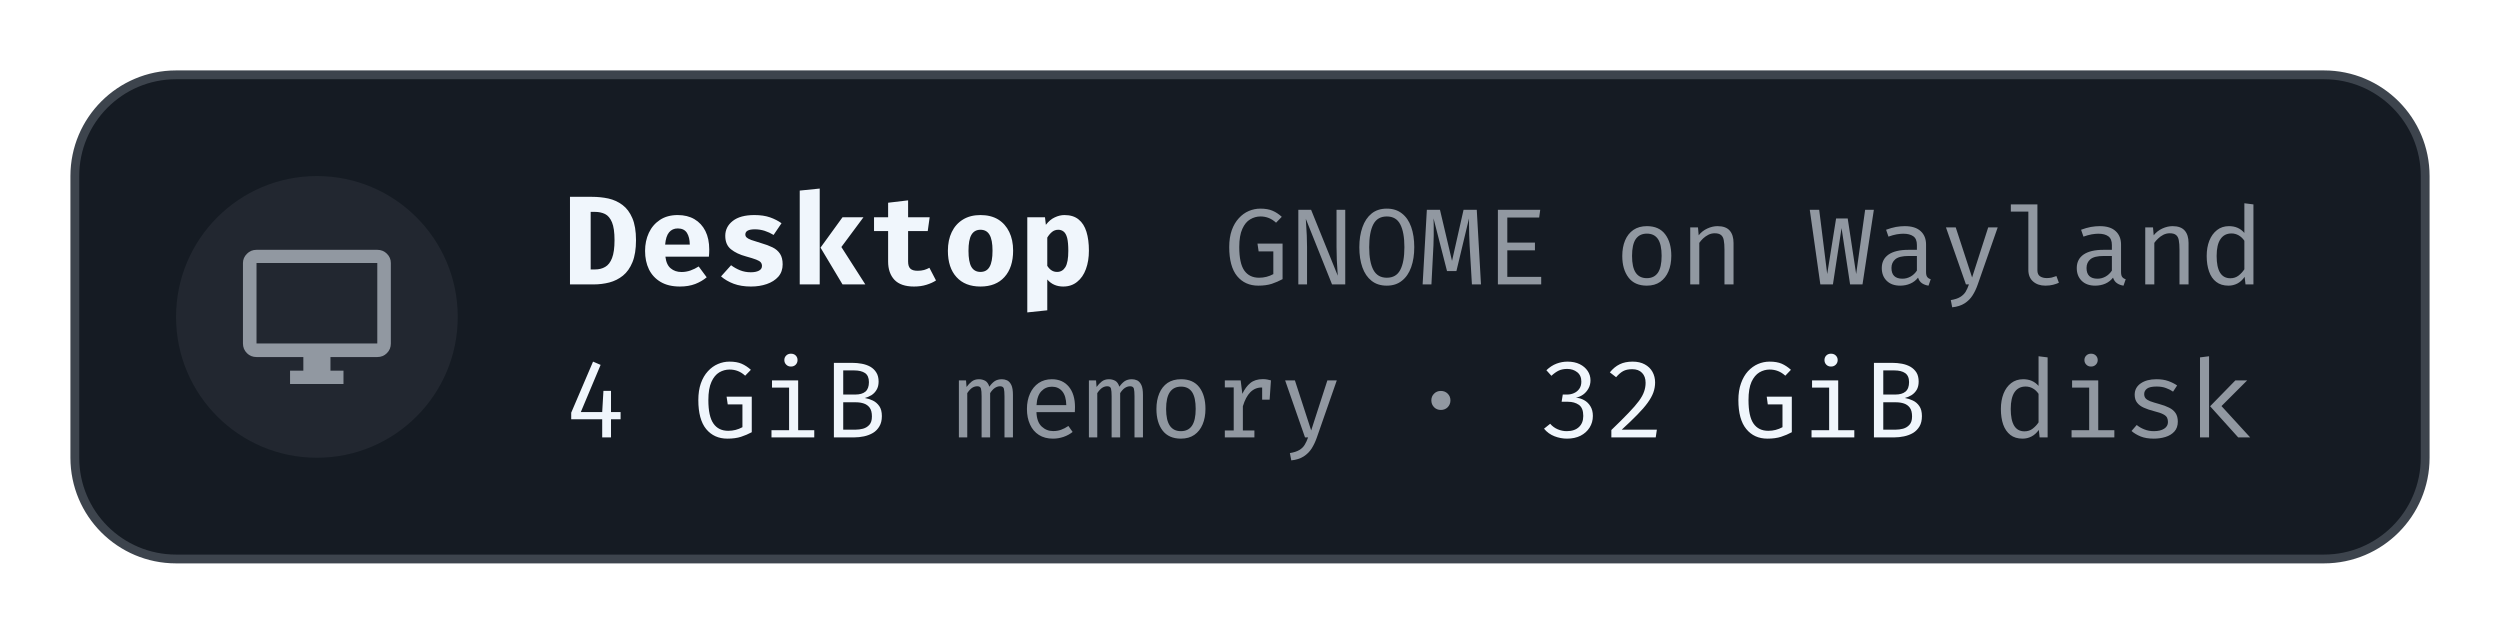
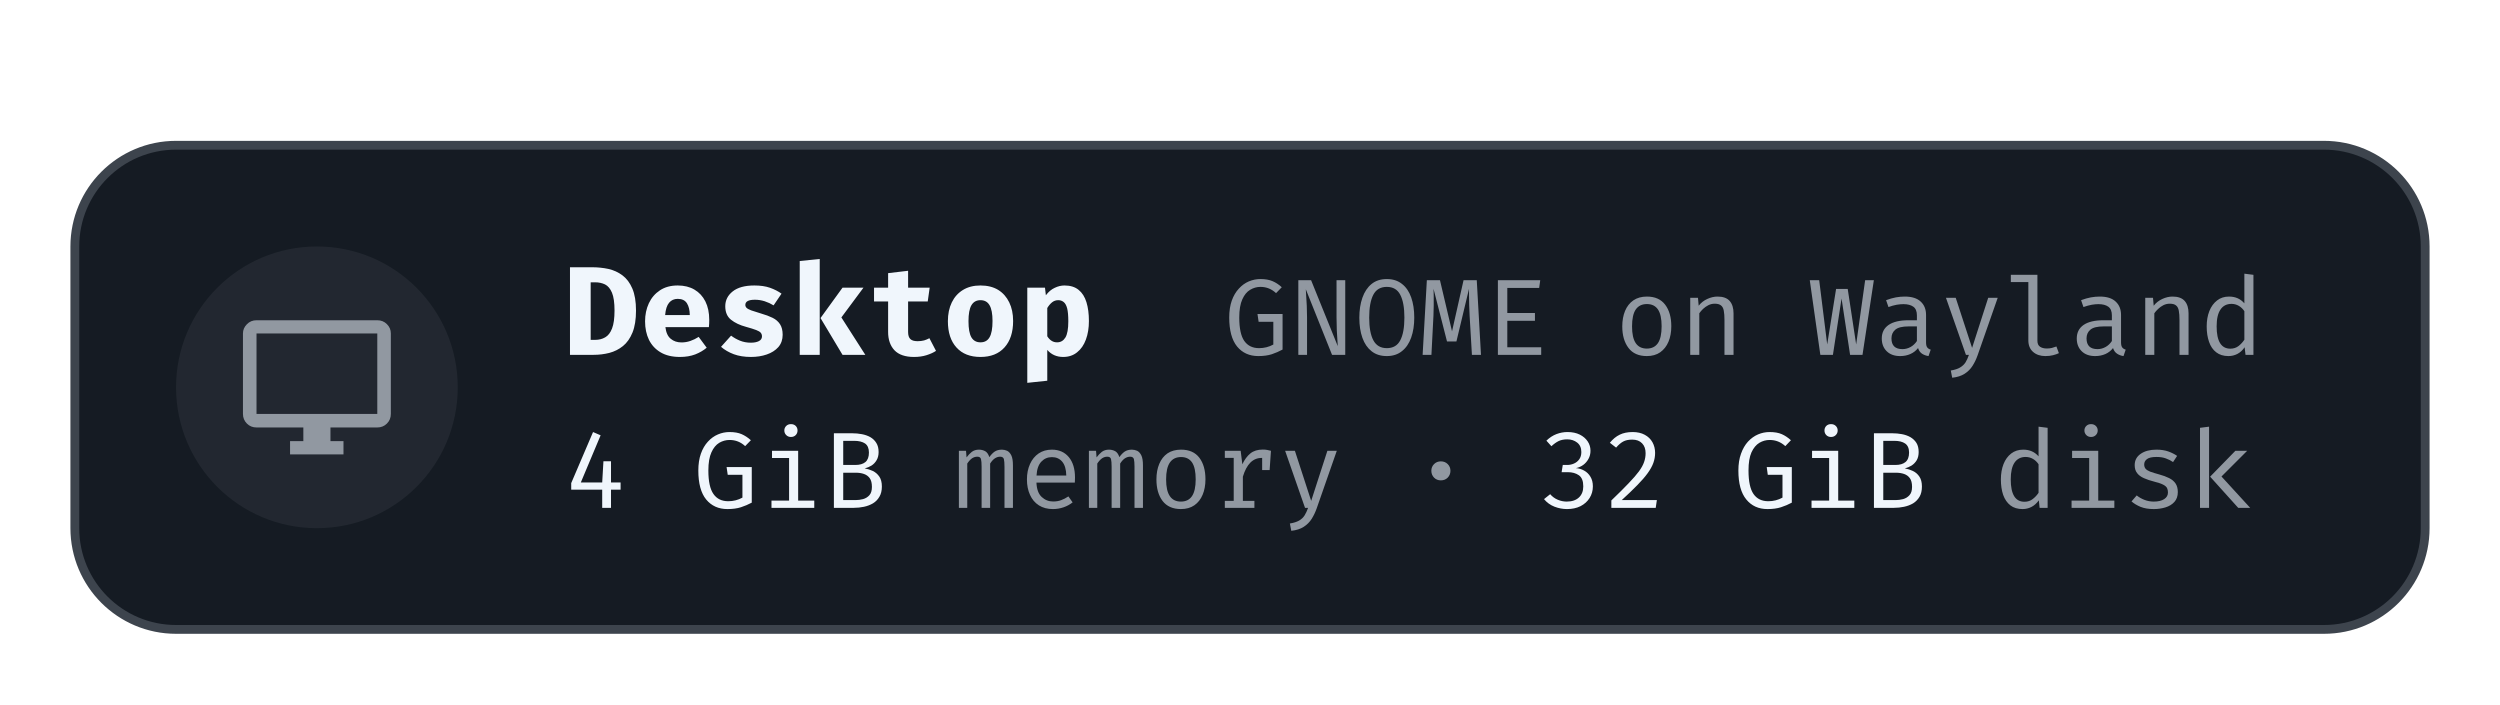
- <svg xmlns="http://www.w3.org/2000/svg" width="284" height="72" viewBox="0 0 284 72">
-   <g transform="translate(8 8)">
+ <svg xmlns="http://www.w3.org/2000/svg" width="284" height="80" viewBox="0 0 284 80">
+   <g transform="translate(8 16)">
    <rect x=".5" y=".5" width="267" height="55" rx="11.5" fill="#151b23" stroke="#3d444d" />
    <circle cx="28" cy="28" r="16" fill="#f0f6fc" fill-opacity=".06" />
    <path fill="#9198a1" d="M34.86 31.02H21.14V21.88H34.86ZM34.86 20.38H21.14Q20.49 20.38 20.05 20.83Q19.6 21.28 19.6 21.88V31.02Q19.6 31.67 20.05 32.12Q20.49 32.56 21.14 32.56H26.46V34.11H24.95V35.62H31.02V34.11H29.54V32.56H34.86Q35.51 32.56 35.95 32.12Q36.4 31.68 36.4 31.02V21.88Q36.4 21.26 35.95 20.82Q35.51 20.38 34.86 20.38Z" />
    <path fill="#f0f6fc" d="M64.25 19.28Q64.25 20.8 63.85 21.78Q63.45 22.76 62.77 23.31Q62.09 23.86 61.22 24.09Q60.36 24.31 59.43 24.31H56.75V14.36H59.26Q60.21 14.36 61.11 14.55Q62 14.75 62.71 15.28Q63.42 15.81 63.83 16.77Q64.25 17.74 64.25 19.28ZM61.81 19.28Q61.81 17.94 61.52 17.25Q61.23 16.56 60.73 16.31Q60.23 16.07 59.6 16.07H59.1V22.61H59.6Q60.26 22.61 60.75 22.32Q61.25 22.04 61.53 21.31Q61.81 20.59 61.81 19.28ZM67.59 21.16Q67.7 22.09 68.2 22.49Q68.69 22.9 69.42 22.9Q69.94 22.9 70.43 22.73Q70.92 22.56 71.37 22.27L72.28 23.5Q71.74 23.96 70.98 24.26Q70.22 24.55 69.24 24.55Q67.93 24.55 67.05 24.03Q66.17 23.51 65.72 22.6Q65.28 21.69 65.28 20.5Q65.28 19.38 65.71 18.45Q66.14 17.53 66.97 16.98Q67.8 16.43 68.99 16.43Q70.09 16.43 70.89 16.9Q71.69 17.37 72.13 18.24Q72.57 19.12 72.57 20.34Q72.57 20.54 72.56 20.76Q72.55 20.98 72.53 21.16ZM68.99 17.95Q68.38 17.95 68.01 18.39Q67.64 18.83 67.56 19.79H70.36Q70.35 18.96 70.04 18.46Q69.72 17.95 68.99 17.95ZM77.29 22.93Q77.86 22.93 78.21 22.75Q78.56 22.57 78.56 22.21Q78.56 21.97 78.42 21.8Q78.29 21.64 77.9 21.49Q77.51 21.34 76.75 21.13Q75.7 20.85 75.04 20.32Q74.39 19.8 74.39 18.79Q74.39 17.77 75.24 17.1Q76.09 16.43 77.7 16.43Q78.72 16.43 79.47 16.69Q80.23 16.96 80.78 17.36L79.88 18.69Q79.41 18.4 78.86 18.22Q78.31 18.05 77.76 18.05Q76.67 18.05 76.67 18.64Q76.67 18.83 76.81 18.97Q76.95 19.11 77.34 19.26Q77.73 19.4 78.47 19.62Q79.21 19.83 79.76 20.1Q80.31 20.37 80.61 20.83Q80.91 21.29 80.91 22.03Q80.91 22.86 80.42 23.43Q79.92 23.99 79.1 24.27Q78.29 24.55 77.31 24.55Q76.2 24.55 75.36 24.24Q74.51 23.92 73.91 23.4L75.05 22.13Q75.5 22.47 76.06 22.7Q76.63 22.93 77.29 22.93ZM85.12 13.42V24.31H82.85V13.65ZM90.09 16.68 87.58 20.06 90.3 24.31H87.71L85.21 20.13L87.71 16.68ZM98.33 23.86Q97.89 24.15 97.25 24.35Q96.62 24.55 95.83 24.55Q94.34 24.55 93.61 23.79Q92.89 23.02 92.89 21.71V18.25H91.29V16.68H92.89V15.03L95.16 14.76V16.68H97.61L97.39 18.25H95.16V21.71Q95.16 22.28 95.42 22.52Q95.67 22.76 96.24 22.76Q96.64 22.76 96.98 22.67Q97.31 22.57 97.58 22.42ZM103.38 16.43Q104.56 16.43 105.39 16.93Q106.21 17.44 106.65 18.35Q107.09 19.25 107.09 20.47Q107.09 22.38 106.11 23.47Q105.14 24.55 103.38 24.55Q101.63 24.55 100.66 23.48Q99.68 22.41 99.68 20.49Q99.68 19.27 100.12 18.36Q100.56 17.45 101.39 16.94Q102.22 16.43 103.38 16.43ZM103.38 18.1Q102.69 18.1 102.35 18.68Q102.02 19.25 102.02 20.49Q102.02 21.75 102.35 22.32Q102.69 22.89 103.38 22.89Q104.08 22.89 104.41 22.32Q104.75 21.75 104.75 20.47Q104.75 19.24 104.41 18.67Q104.08 18.1 103.38 18.1ZM112.92 16.43Q113.92 16.43 114.53 16.93Q115.14 17.42 115.42 18.33Q115.7 19.23 115.7 20.47Q115.7 21.65 115.36 22.57Q115.02 23.5 114.36 24.02Q113.71 24.55 112.78 24.55Q111.66 24.55 110.97 23.75V27.25L108.7 27.49V16.68H110.71L110.81 17.54Q111.27 16.94 111.83 16.69Q112.38 16.43 112.92 16.43ZM112.22 18.1Q111.82 18.1 111.52 18.34Q111.22 18.58 110.97 18.99V22.2Q111.2 22.56 111.47 22.72Q111.73 22.89 112.09 22.89Q112.69 22.89 113.03 22.34Q113.36 21.79 113.36 20.5Q113.36 19.55 113.23 19.03Q113.09 18.51 112.83 18.31Q112.57 18.1 112.22 18.1Z" />
    <path fill="#9198a1" d="M134.94 24.45Q133.43 24.45 132.53 23.36Q131.64 22.26 131.64 20.07Q131.64 18.97 131.93 18.15Q132.22 17.34 132.73 16.79Q133.23 16.24 133.86 15.97Q134.5 15.7 135.18 15.7Q136.01 15.7 136.56 15.94Q137.11 16.17 137.61 16.63L136.96 17.3Q136.2 16.59 135.19 16.59Q134.57 16.59 134.02 16.92Q133.47 17.24 133.13 18Q132.78 18.76 132.78 20.07Q132.78 21.91 133.35 22.73Q133.93 23.55 135.03 23.55Q135.9 23.55 136.65 23.14V20.56H134.98L134.85 19.67H137.7V23.71Q137.13 24.02 136.48 24.24Q135.83 24.45 134.94 24.45ZM143.32 24.31 140.34 16.86Q140.34 17.04 140.38 17.55Q140.42 18.07 140.45 18.74Q140.48 19.4 140.48 20.06V24.31H139.49V15.83H140.94L143.97 23.32Q143.96 23.14 143.93 22.66Q143.89 22.18 143.86 21.51Q143.83 20.84 143.83 20.07V15.83H144.82V24.31ZM152.66 20.08Q152.66 21.37 152.31 22.35Q151.96 23.34 151.26 23.89Q150.57 24.45 149.54 24.45Q148.5 24.45 147.81 23.9Q147.12 23.36 146.77 22.38Q146.42 21.4 146.42 20.09Q146.42 18.81 146.77 17.82Q147.12 16.82 147.81 16.26Q148.5 15.7 149.54 15.7Q150.57 15.7 151.26 16.25Q151.96 16.79 152.31 17.78Q152.66 18.77 152.66 20.08ZM151.54 20.08Q151.54 18.39 151.07 17.49Q150.61 16.59 149.54 16.59Q148.47 16.59 148 17.5Q147.54 18.4 147.54 20.09Q147.54 21.78 148.02 22.67Q148.5 23.55 149.54 23.55Q150.61 23.55 151.07 22.66Q151.54 21.77 151.54 20.08ZM159.76 15.83 160.24 24.31H159.21L158.95 19.88Q158.92 19.29 158.9 18.68Q158.89 18.06 158.88 17.56Q158.87 17.06 158.88 16.81L157.45 22.79H156.38L154.85 16.81Q154.86 17.05 154.87 17.58Q154.87 18.1 154.87 18.72Q154.86 19.34 154.84 19.87L154.61 24.31H153.61L154.09 15.83H155.58L156.95 21.64L158.26 15.83ZM163.23 16.71V19.56H166.37V20.44H163.23V23.45H167.08V24.31H162.16V15.83H166.97L166.85 16.71ZM179.09 17.69Q180.46 17.69 181.16 18.61Q181.86 19.53 181.86 21.06Q181.86 22.06 181.54 22.82Q181.22 23.58 180.6 24.02Q179.98 24.45 179.08 24.45Q177.7 24.45 177 23.53Q176.29 22.6 176.29 21.08Q176.29 20.08 176.61 19.31Q176.93 18.55 177.55 18.12Q178.18 17.69 179.09 17.69ZM179.09 18.54Q178.25 18.54 177.82 19.16Q177.4 19.78 177.4 21.08Q177.4 22.36 177.82 22.98Q178.24 23.6 179.08 23.6Q179.91 23.6 180.34 22.98Q180.76 22.36 180.76 21.06Q180.76 19.77 180.34 19.15Q179.92 18.54 179.09 18.54ZM184.01 24.31V17.83H184.89L184.97 18.73Q185.36 18.23 185.95 17.96Q186.54 17.69 187.11 17.69Q188.06 17.69 188.5 18.2Q188.93 18.7 188.93 19.6V24.31H187.9V20.36Q187.9 19.7 187.82 19.29Q187.75 18.89 187.51 18.7Q187.27 18.5 186.79 18.5Q186.41 18.5 186.07 18.67Q185.74 18.84 185.47 19.09Q185.21 19.34 185.04 19.59V24.31ZM204.87 15.83 203.58 24.31H202.17L201.2 17.91L200.22 24.31H198.79L197.59 15.83H198.66L199.57 23.13L200.58 16.82H201.9L202.86 23.13L203.88 15.83ZM210.8 22.89Q210.8 23.29 210.93 23.46Q211.06 23.64 211.33 23.72L211.08 24.45Q210.66 24.39 210.34 24.18Q210.03 23.97 209.89 23.54Q209.54 23.99 209.01 24.22Q208.49 24.45 207.86 24.45Q206.89 24.45 206.33 23.9Q205.77 23.35 205.77 22.45Q205.77 21.45 206.55 20.91Q207.33 20.38 208.81 20.38H209.76V19.83Q209.76 19.13 209.35 18.84Q208.94 18.55 208.22 18.55Q207.9 18.55 207.46 18.62Q207.03 18.7 206.53 18.88L206.26 18.1Q206.85 17.88 207.38 17.78Q207.9 17.69 208.38 17.69Q209.58 17.69 210.19 18.26Q210.8 18.82 210.8 19.78ZM208.12 23.66Q208.6 23.66 209.04 23.42Q209.47 23.18 209.76 22.74V21.08H208.82Q207.75 21.08 207.31 21.45Q206.87 21.82 206.87 22.44Q206.87 23.66 208.12 23.66ZM218.94 17.83 216.66 24.35Q216.43 25.01 216.08 25.56Q215.74 26.1 215.18 26.46Q214.62 26.82 213.77 26.91L213.61 26.09Q214.28 25.98 214.66 25.75Q215.05 25.52 215.28 25.17Q215.5 24.81 215.67 24.31H215.33L213.06 17.83H214.17L216.03 23.52L217.86 17.83ZM223.45 15.22V22.71Q223.45 23.19 223.75 23.39Q224.05 23.59 224.52 23.59Q224.81 23.59 225.08 23.53Q225.35 23.46 225.61 23.36L225.89 24.12Q225.62 24.25 225.23 24.35Q224.84 24.45 224.35 24.45Q223.49 24.45 222.95 23.97Q222.42 23.5 222.42 22.65V16.04H220.43V15.22ZM232.95 22.89Q232.95 23.29 233.08 23.46Q233.21 23.64 233.48 23.72L233.23 24.45Q232.81 24.39 232.5 24.18Q232.18 23.97 232.04 23.54Q231.69 23.99 231.17 24.22Q230.64 24.45 230.01 24.45Q229.04 24.45 228.48 23.9Q227.92 23.35 227.92 22.45Q227.92 21.45 228.7 20.91Q229.48 20.38 230.96 20.38H231.91V19.83Q231.91 19.13 231.5 18.84Q231.1 18.55 230.37 18.55Q230.05 18.55 229.62 18.62Q229.19 18.7 228.68 18.88L228.41 18.1Q229 17.88 229.53 17.78Q230.06 17.69 230.53 17.69Q231.74 17.69 232.34 18.26Q232.95 18.82 232.95 19.78ZM230.28 23.66Q230.76 23.66 231.19 23.42Q231.62 23.18 231.91 22.74V21.08H230.98Q229.91 21.08 229.47 21.45Q229.03 21.82 229.03 22.44Q229.03 23.66 230.28 23.66ZM235.7 24.31V17.83H236.58L236.66 18.73Q237.05 18.23 237.64 17.96Q238.23 17.69 238.8 17.69Q239.75 17.69 240.19 18.2Q240.62 18.7 240.62 19.6V24.31H239.59V20.36Q239.59 19.7 239.51 19.29Q239.44 18.89 239.2 18.7Q238.97 18.5 238.48 18.5Q238.1 18.5 237.76 18.67Q237.43 18.84 237.17 19.09Q236.9 19.34 236.73 19.59V24.31ZM246.96 15.09 247.99 15.22V24.31H247.09L246.99 23.45Q246.63 23.97 246.16 24.21Q245.69 24.45 245.15 24.45Q244.31 24.45 243.76 24.02Q243.21 23.6 242.95 22.84Q242.68 22.08 242.68 21.08Q242.68 20.1 242.98 19.34Q243.29 18.57 243.86 18.13Q244.42 17.69 245.22 17.69Q246.3 17.69 246.96 18.46ZM245.5 18.52Q244.68 18.52 244.25 19.16Q243.81 19.79 243.81 21.08Q243.81 23.61 245.37 23.61Q245.91 23.61 246.31 23.3Q246.7 22.99 246.96 22.59V19.35Q246.7 18.96 246.32 18.74Q245.94 18.52 245.5 18.52Z" />
    <path fill="#f0f6fc" d="M61.41 36.4V38.81H62.5V39.63H61.41V41.69H60.41L60.41 39.63H56.89V38.88L59.37 33.08L60.23 33.45L57.98 38.81H60.41L60.55 36.4ZM74.63 41.83Q73.12 41.83 72.22 40.74Q71.33 39.65 71.33 37.45Q71.33 36.36 71.62 35.54Q71.91 34.72 72.42 34.17Q72.92 33.62 73.56 33.35Q74.19 33.08 74.87 33.08Q75.7 33.08 76.25 33.32Q76.8 33.56 77.3 34.01L76.65 34.68Q75.9 33.98 74.88 33.98Q74.26 33.98 73.71 34.3Q73.16 34.63 72.82 35.38Q72.47 36.14 72.47 37.45Q72.47 39.3 73.05 40.12Q73.62 40.94 74.73 40.94Q75.59 40.94 76.34 40.53V37.94H74.67L74.54 37.06H77.4V41.1Q76.82 41.41 76.18 41.62Q75.53 41.83 74.63 41.83ZM81.85 32.18Q82.19 32.18 82.4 32.39Q82.6 32.6 82.6 32.9Q82.6 33.21 82.4 33.42Q82.19 33.64 81.85 33.64Q81.52 33.64 81.31 33.42Q81.1 33.21 81.1 32.9Q81.1 32.6 81.31 32.39Q81.52 32.18 81.85 32.18ZM82.67 35.21V40.87H84.5V41.69H79.64V40.87H81.64V36.03H79.7V35.21ZM92.18 39.27Q92.18 39.97 91.9 40.43Q91.63 40.9 91.17 41.18Q90.71 41.45 90.15 41.57Q89.59 41.69 89 41.69H86.73V33.22H88.81Q89.37 33.22 89.9 33.32Q90.44 33.42 90.87 33.66Q91.3 33.91 91.55 34.32Q91.81 34.73 91.81 35.35Q91.81 35.9 91.58 36.28Q91.36 36.66 91 36.89Q90.64 37.11 90.23 37.21Q90.7 37.29 91.15 37.5Q91.59 37.71 91.89 38.14Q92.18 38.56 92.18 39.27ZM90.71 35.41Q90.71 34.69 90.27 34.38Q89.82 34.08 89.05 34.08H87.79V36.82H89.16Q89.91 36.82 90.31 36.49Q90.71 36.15 90.71 35.41ZM91.05 39.31Q91.05 38.67 90.8 38.32Q90.55 37.98 90.14 37.84Q89.73 37.7 89.24 37.7H87.79V40.81H89.19Q89.61 40.81 90.04 40.7Q90.47 40.58 90.76 40.26Q91.05 39.94 91.05 39.31Z" />
    <path fill="#9198a1" d="M105.82 35.08Q106.12 35.08 106.41 35.21Q106.7 35.35 106.89 35.74Q107.07 36.12 107.07 36.87V41.69H106.11V37.03Q106.11 36.42 106.04 36.15Q105.96 35.88 105.61 35.88Q105.32 35.88 105.03 36.06Q104.74 36.25 104.48 36.66V41.69H103.51V37.03Q103.51 36.42 103.44 36.15Q103.37 35.88 103.02 35.88Q102.71 35.88 102.43 36.06Q102.15 36.25 101.88 36.66V41.69H100.93V35.21H101.74L101.8 35.96Q102.07 35.59 102.4 35.33Q102.73 35.08 103.21 35.08Q103.58 35.08 103.91 35.25Q104.23 35.43 104.39 35.93Q104.65 35.55 104.98 35.31Q105.32 35.08 105.82 35.08ZM109.74 38.82Q109.78 39.94 110.34 40.46Q110.89 40.97 111.64 40.97Q112.14 40.97 112.54 40.82Q112.94 40.68 113.37 40.39L113.85 41.07Q113.4 41.43 112.82 41.63Q112.23 41.83 111.62 41.83Q110.68 41.83 110.02 41.41Q109.35 40.98 109.01 40.22Q108.66 39.46 108.66 38.46Q108.66 37.48 109.01 36.71Q109.35 35.95 109.99 35.51Q110.63 35.08 111.49 35.08Q112.71 35.08 113.42 35.93Q114.12 36.78 114.12 38.25Q114.12 38.42 114.11 38.57Q114.1 38.71 114.1 38.82ZM111.5 35.93Q110.78 35.93 110.3 36.44Q109.81 36.95 109.75 38.02H113.13Q113.11 36.98 112.67 36.45Q112.23 35.93 111.5 35.93ZM120.58 35.08Q120.89 35.08 121.18 35.21Q121.47 35.35 121.66 35.74Q121.84 36.12 121.84 36.87V41.69H120.88V37.03Q120.88 36.42 120.81 36.15Q120.73 35.88 120.38 35.88Q120.09 35.88 119.8 36.06Q119.51 36.25 119.25 36.66V41.69H118.28V37.03Q118.28 36.42 118.21 36.15Q118.14 35.88 117.78 35.88Q117.48 35.88 117.2 36.06Q116.92 36.25 116.65 36.66V41.69H115.7V35.21H116.51L116.57 35.96Q116.84 35.59 117.17 35.33Q117.5 35.08 117.98 35.08Q118.35 35.08 118.68 35.25Q119 35.43 119.16 35.93Q119.42 35.55 119.75 35.31Q120.09 35.08 120.58 35.08ZM126.17 35.08Q127.54 35.08 128.24 35.99Q128.94 36.91 128.94 38.45Q128.94 39.44 128.62 40.2Q128.3 40.97 127.68 41.4Q127.06 41.83 126.15 41.83Q124.78 41.83 124.07 40.91Q123.37 39.99 123.37 38.46Q123.37 37.46 123.69 36.7Q124.01 35.93 124.63 35.5Q125.26 35.08 126.17 35.08ZM126.17 35.92Q125.33 35.92 124.9 36.54Q124.47 37.16 124.47 38.46Q124.47 39.75 124.9 40.37Q125.32 40.98 126.15 40.98Q126.99 40.98 127.41 40.36Q127.83 39.74 127.83 38.45Q127.83 37.16 127.42 36.54Q127 35.92 126.17 35.92ZM131.14 41.69V40.9H132.15V36.01H131.14V35.21H132.94L133.13 36.74Q133.51 35.94 134.04 35.51Q134.58 35.07 135.46 35.07Q135.73 35.07 135.94 35.11Q136.15 35.15 136.38 35.21L136.23 37.4H135.38V36.02Q135.35 36.02 135.32 36.02Q133.83 36.02 133.19 38.15V40.9H134.5V41.69ZM143.86 35.21 141.58 41.74Q141.35 42.39 141.01 42.94Q140.66 43.49 140.1 43.85Q139.54 44.21 138.69 44.3L138.53 43.47Q139.2 43.36 139.59 43.13Q139.98 42.9 140.2 42.55Q140.42 42.2 140.6 41.69H140.25L137.99 35.21H139.1L140.95 40.9L142.79 35.21ZM154.6 37.48Q154.6 37.03 154.91 36.72Q155.22 36.41 155.68 36.41Q156.15 36.41 156.46 36.72Q156.77 37.03 156.77 37.48Q156.77 37.94 156.46 38.26Q156.15 38.57 155.68 38.57Q155.22 38.57 154.91 38.26Q154.6 37.94 154.6 37.48Z" />
    <path fill="#f0f6fc" d="M170.07 33.08Q170.87 33.08 171.46 33.37Q172.04 33.66 172.36 34.14Q172.68 34.62 172.68 35.2Q172.68 35.72 172.45 36.13Q172.22 36.55 171.85 36.82Q171.47 37.09 171.02 37.18Q171.52 37.21 171.96 37.46Q172.4 37.7 172.67 38.15Q172.95 38.6 172.95 39.25Q172.95 39.98 172.58 40.57Q172.21 41.16 171.55 41.5Q170.89 41.83 170.01 41.83Q169.29 41.83 168.59 41.56Q167.89 41.29 167.4 40.7L168.1 40.14Q168.46 40.56 168.96 40.77Q169.46 40.98 169.98 40.98Q170.87 40.98 171.37 40.51Q171.86 40.05 171.86 39.25Q171.86 38.34 171.36 37.99Q170.86 37.64 170.11 37.64H169.4L169.53 36.82H170.02Q170.44 36.82 170.8 36.66Q171.17 36.5 171.4 36.18Q171.64 35.85 171.64 35.35Q171.64 34.65 171.17 34.28Q170.7 33.91 170.04 33.91Q169.48 33.91 169.07 34.1Q168.66 34.3 168.24 34.69L167.67 34.06Q168.21 33.54 168.82 33.31Q169.43 33.08 170.07 33.08ZM177.47 33.08Q178.27 33.08 178.84 33.39Q179.42 33.7 179.72 34.24Q180.02 34.78 180.02 35.45Q180.02 36.03 179.82 36.59Q179.62 37.14 179.17 37.76Q178.73 38.37 178 39.11Q177.27 39.86 176.23 40.81H180.22L180.09 41.69H175.05V40.85Q176.25 39.7 177.01 38.9Q177.77 38.11 178.19 37.54Q178.61 36.96 178.77 36.48Q178.94 36 178.94 35.48Q178.94 34.77 178.54 34.36Q178.14 33.94 177.42 33.94Q176.79 33.94 176.39 34.16Q175.99 34.38 175.59 34.85L174.88 34.3Q175.38 33.68 176 33.38Q176.61 33.08 177.47 33.08ZM192.78 41.83Q191.27 41.83 190.38 40.74Q189.48 39.65 189.48 37.45Q189.48 36.36 189.78 35.54Q190.07 34.72 190.57 34.17Q191.08 33.62 191.71 33.35Q192.34 33.08 193.03 33.08Q193.86 33.08 194.41 33.32Q194.95 33.56 195.45 34.01L194.81 34.68Q194.05 33.98 193.03 33.98Q192.42 33.98 191.87 34.3Q191.32 34.63 190.97 35.38Q190.63 36.14 190.63 37.45Q190.63 39.3 191.2 40.12Q191.77 40.94 192.88 40.94Q193.74 40.94 194.49 40.53V37.94H192.82L192.7 37.06H195.55V41.1Q194.98 41.41 194.33 41.62Q193.68 41.83 192.78 41.83ZM200 32.18Q200.34 32.18 200.55 32.39Q200.76 32.6 200.76 32.9Q200.76 33.21 200.55 33.42Q200.34 33.64 200 33.64Q199.67 33.64 199.46 33.42Q199.26 33.21 199.26 32.9Q199.26 32.6 199.46 32.39Q199.67 32.18 200 32.18ZM200.82 35.21V40.87H202.65V41.69H197.79V40.87H199.79V36.03H197.85V35.21ZM210.33 39.27Q210.33 39.97 210.06 40.43Q209.78 40.9 209.33 41.18Q208.87 41.45 208.3 41.57Q207.74 41.69 207.16 41.69H204.88V33.22H206.97Q207.52 33.22 208.06 33.32Q208.59 33.42 209.02 33.66Q209.45 33.91 209.71 34.32Q209.96 34.73 209.96 35.35Q209.96 35.9 209.74 36.28Q209.51 36.66 209.15 36.89Q208.79 37.11 208.39 37.21Q208.86 37.29 209.3 37.5Q209.75 37.71 210.04 38.14Q210.33 38.56 210.33 39.27ZM208.87 35.41Q208.87 34.69 208.42 34.38Q207.98 34.08 207.21 34.08H205.94V36.82H207.31Q208.06 36.82 208.46 36.49Q208.87 36.15 208.87 35.41ZM209.21 39.31Q209.21 38.67 208.96 38.32Q208.71 37.98 208.3 37.84Q207.88 37.7 207.39 37.7H205.94V40.81H207.34Q207.76 40.81 208.19 40.7Q208.62 40.58 208.91 40.26Q209.21 39.94 209.21 39.31Z" />
    <path fill="#9198a1" d="M223.58 32.47 224.61 32.6V41.69H223.7L223.61 40.84Q223.24 41.35 222.77 41.59Q222.3 41.83 221.77 41.83Q220.92 41.83 220.38 41.41Q219.83 40.98 219.56 40.22Q219.3 39.46 219.3 38.46Q219.3 37.49 219.6 36.72Q219.9 35.96 220.47 35.52Q221.04 35.08 221.84 35.08Q222.92 35.08 223.58 35.84ZM222.11 35.91Q221.3 35.91 220.86 36.54Q220.42 37.18 220.42 38.46Q220.42 41 221.98 41Q222.53 41 222.92 40.69Q223.32 40.38 223.58 39.98V36.74Q223.31 36.34 222.94 36.13Q222.56 35.91 222.11 35.91ZM229.54 32.18Q229.88 32.18 230.09 32.39Q230.3 32.6 230.3 32.9Q230.3 33.21 230.09 33.42Q229.88 33.64 229.54 33.64Q229.21 33.64 229 33.42Q228.79 33.21 228.79 32.9Q228.79 32.6 229 32.39Q229.21 32.18 229.54 32.18ZM230.36 35.21V40.87H232.19V41.69H227.33V40.87H229.33V36.03H227.39V35.21ZM236.67 40.98Q237.42 40.98 237.85 40.7Q238.28 40.42 238.28 39.95Q238.28 39.66 238.18 39.45Q238.07 39.23 237.74 39.06Q237.4 38.88 236.71 38.71Q236.04 38.54 235.55 38.32Q235.05 38.1 234.78 37.75Q234.5 37.4 234.5 36.84Q234.5 36.02 235.19 35.55Q235.87 35.08 236.97 35.08Q237.75 35.08 238.33 35.29Q238.91 35.5 239.32 35.79L238.86 36.49Q238.5 36.24 238.05 36.08Q237.61 35.91 236.98 35.91Q236.22 35.91 235.9 36.15Q235.58 36.39 235.58 36.76Q235.58 37.05 235.73 37.24Q235.89 37.43 236.26 37.58Q236.64 37.72 237.3 37.9Q237.93 38.07 238.41 38.31Q238.88 38.54 239.14 38.92Q239.4 39.3 239.4 39.9Q239.4 40.59 239.01 41.02Q238.62 41.45 237.99 41.64Q237.37 41.83 236.67 41.83Q235.79 41.83 235.17 41.58Q234.55 41.32 234.14 40.96L234.73 40.28Q235.11 40.59 235.6 40.78Q236.1 40.98 236.67 40.98ZM242.95 32.47V41.69H241.92V32.6ZM247.28 35.21 244.36 38.13 247.62 41.69H246.26L243.07 38.15L245.94 35.21Z" />
  </g>
</svg>
